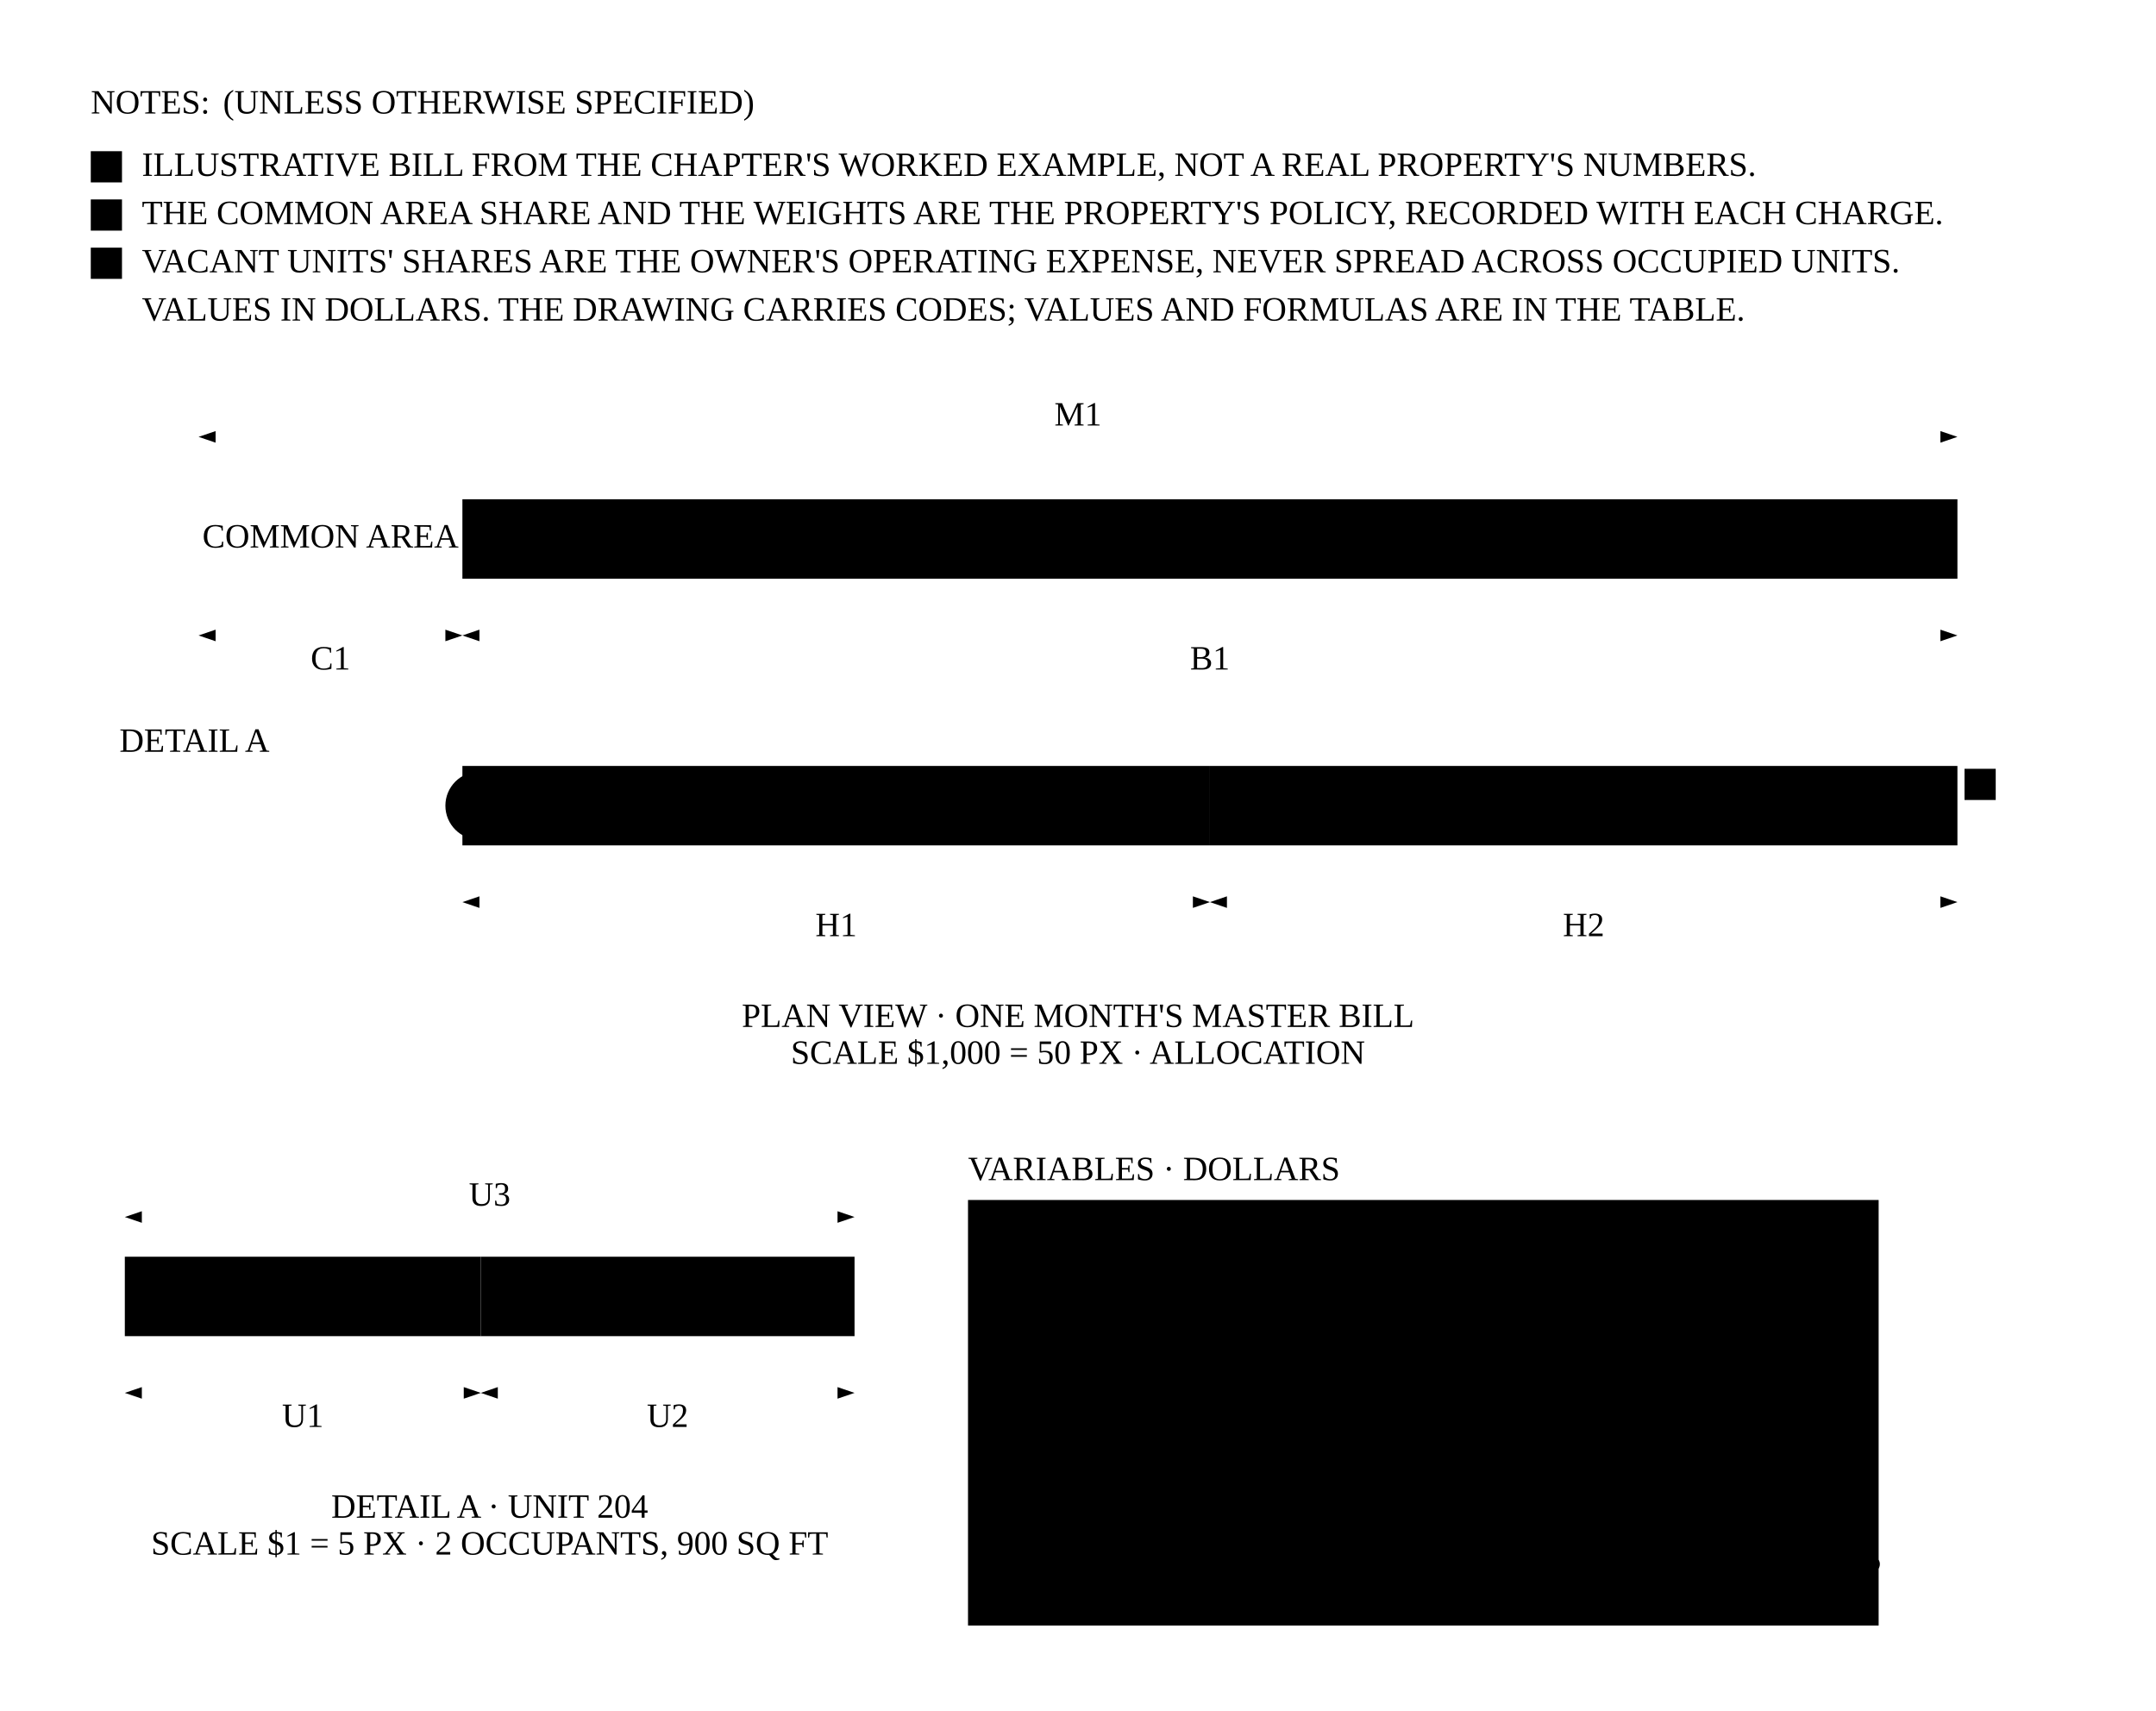
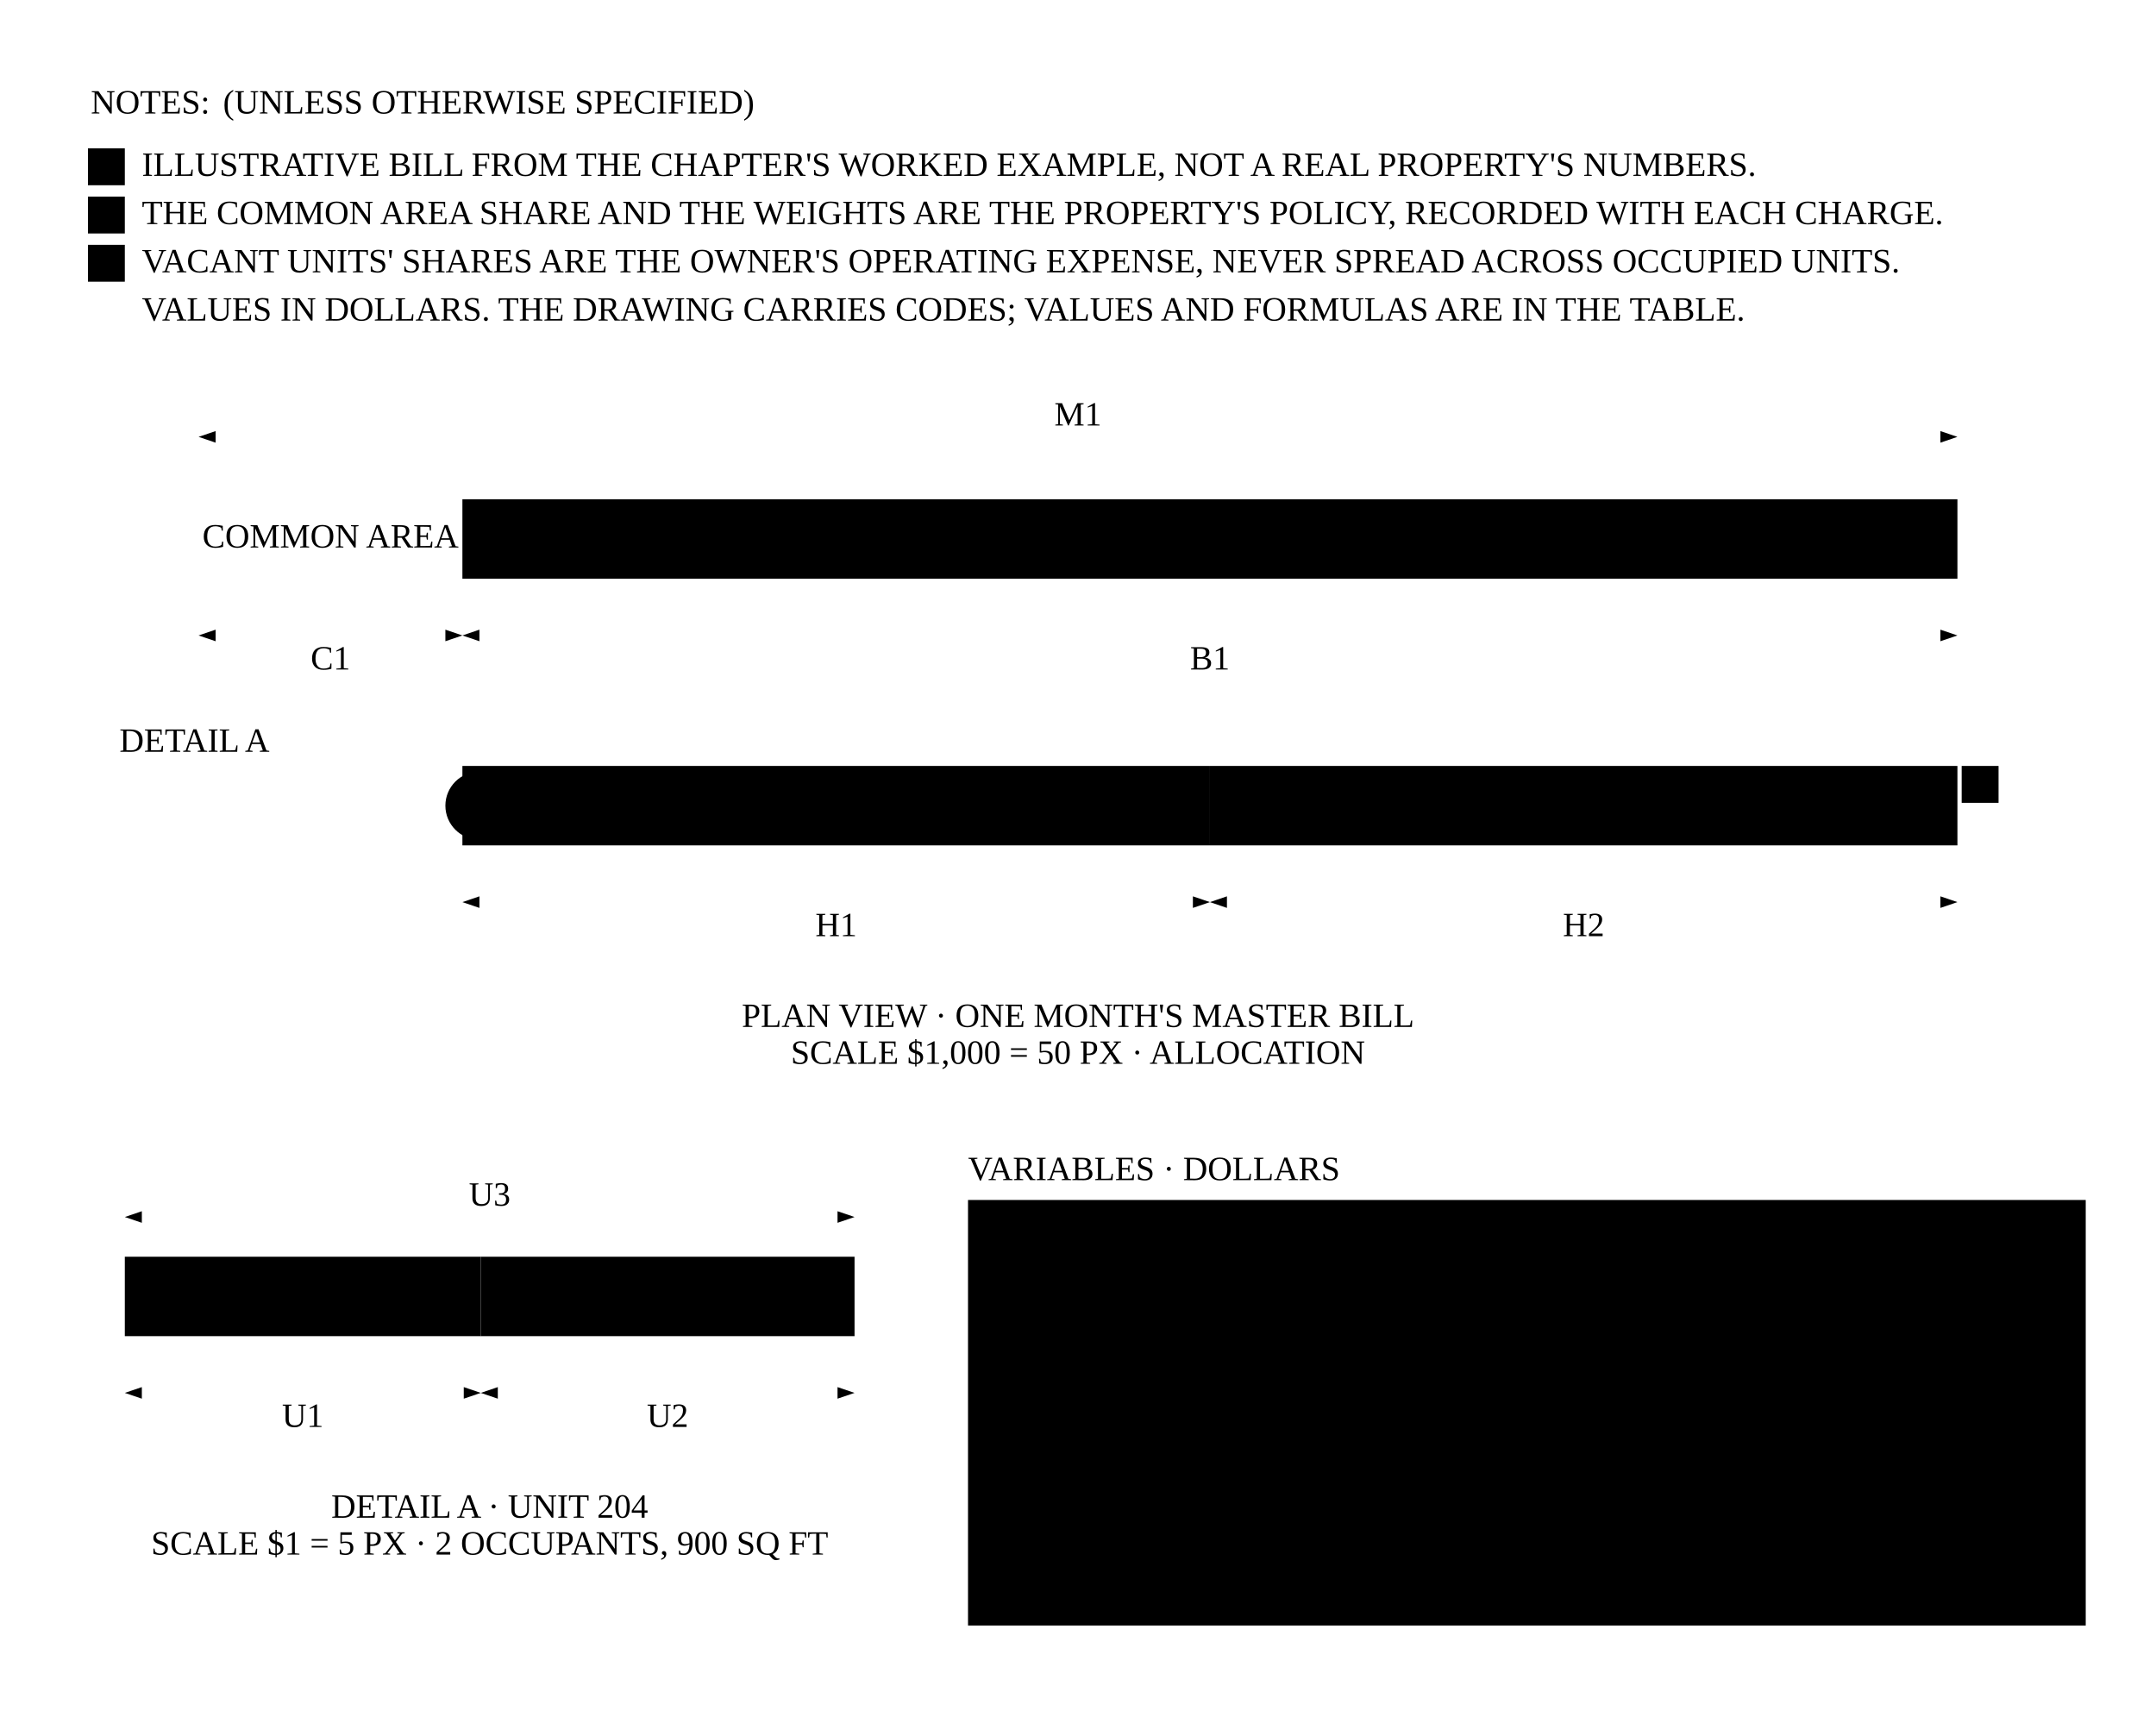
<svg xmlns="http://www.w3.org/2000/svg" class="dwg" viewBox="0 0 760 603">
  <defs>
    <marker id="pt-ru-ah" viewBox="0 0 10 10" refX="10" refY="5" markerWidth="6" markerHeight="6" markerUnits="userSpaceOnUse" orient="auto-start-reverse">
      <path class="ah ink" d="M0,1.6L10,5L0,8.4Z" />
    </marker>
    <marker id="pt-ru-ah-hl" viewBox="0 0 10 10" refX="10" refY="5" markerWidth="6" markerHeight="6" markerUnits="userSpaceOnUse" orient="auto-start-reverse">
      <path class="ah hl" d="M0,1.6L10,5L0,8.4Z" />
    </marker>
    <pattern id="pt-ru-hatch" width="5" height="5" patternUnits="userSpaceOnUse" patternTransform="rotate(45)">
      <path class="hatch-ln" d="M0,0V5" />
    </pattern>
  </defs>
  <text class="nth" x="32" y="40">NOTES:</text>
  <text class="nt" x="78.6" y="40">(UNLESS OTHERWISE SPECIFIED)</text>
-   <rect class="nb" x="32" y="53.3" width="11" height="11" />
-   <text class="nbt" x="37.5" y="61.5" text-anchor="middle">1</text>
+   <rect class="nb" x="31" y="52.3" width="13" height="13" />
+   <text class="nbt" x="37.5" y="62" text-anchor="middle">1</text>
  <text class="nt" x="50" y="62">ILLUSTRATIVE BILL FROM THE CHAPTER'S WORKED EXAMPLE, NOT A REAL PROPERTY'S NUMBERS.</text>
-   <rect class="nb" x="32" y="70.3" width="11" height="11" />
-   <text class="nbt" x="37.5" y="78.5" text-anchor="middle">2</text>
+   <rect class="nb" x="31" y="69.3" width="13" height="13" />
+   <text class="nbt" x="37.5" y="79" text-anchor="middle">2</text>
  <text class="nt" x="50" y="79">THE COMMON AREA SHARE AND THE WEIGHTS ARE THE PROPERTY'S POLICY, RECORDED WITH EACH CHARGE.</text>
-   <rect class="nb" x="32" y="87.3" width="11" height="11" />
-   <text class="nbt" x="37.5" y="95.5" text-anchor="middle">3</text>
+   <rect class="nb" x="31" y="86.3" width="13" height="13" />
+   <text class="nbt" x="37.5" y="96" text-anchor="middle">3</text>
  <text class="nt" x="50" y="96">VACANT UNITS' SHARES ARE THE OWNER'S OPERATING EXPENSE, NEVER SPREAD ACROSS OCCUPIED UNITS.</text>
  <text class="nt" x="50" y="113">VALUES IN DOLLARS. THE DRAWING CARRIES CODES; VALUES AND FORMULAS ARE IN THE TABLE.</text>
  <rect class="hatch" x="70" y="176" width="93" height="28" fill="url(#pt-ru-hatch)" />
  <rect class="obj" x="70" y="176" width="93" height="28" fill="none" />
  <rect class="obj fill-2" x="163" y="176" width="527" height="28" />
  <text class="sl ink" x="426.5" y="193" text-anchor="middle">BILLABLE TO UNITS</text>
  <text class="sl ink ko" x="116.5" y="193" text-anchor="middle">COMMON AREA</text>
  <path class="ext" d="M70,173L70,150" />
  <path class="ext" d="M690,173L690,150" />
  <path class="dim" d="M70,154L690,154" marker-start="url(#pt-ru-ah)" marker-end="url(#pt-ru-ah)" />
  <text class="dt" x="380" y="150" text-anchor="middle">M1</text>
  <path class="ext" d="M70,207L70,228" />
  <path class="ext" d="M163,207L163,228" />
  <path class="dim" d="M70,224L163,224" marker-start="url(#pt-ru-ah)" marker-end="url(#pt-ru-ah)" />
  <text class="dt" x="116.5" y="236" text-anchor="middle">C1</text>
  <path class="ext" d="M690,207L690,228" />
  <path class="dim" d="M163,224L690,224" marker-start="url(#pt-ru-ah)" marker-end="url(#pt-ru-ah)" />
  <text class="dt" x="426.5" y="236" text-anchor="middle">B1</text>
  <path class="phantom" d="M163,207L163,267" />
  <path class="phantom" d="M690,207L690,267" />
  <rect class="obj fill-2" x="163" y="270" width="263.5" height="28" />
  <rect class="obj fill-1" x="426.5" y="270" width="263.5" height="28" />
  <text class="sl ink" x="294.75" y="287" text-anchor="middle">BY OCCUPANTS</text>
  <text class="sl ink" x="558.25" y="287" text-anchor="middle">BY SQUARE FEET</text>
  <path class="ext" d="M163,301L163,322" />
  <path class="ext" d="M426.5,301L426.5,322" />
  <path class="dim" d="M163,318L426.5,318" marker-start="url(#pt-ru-ah)" marker-end="url(#pt-ru-ah)" />
  <text class="dt" x="294.75" y="330" text-anchor="middle">H1</text>
  <path class="ext" d="M690,301L690,322" />
  <path class="dim" d="M426.5,318L690,318" marker-start="url(#pt-ru-ah)" marker-end="url(#pt-ru-ah)" />
  <text class="dt" x="558.25" y="330" text-anchor="middle">H2</text>
  <circle class="detail" cx="169" cy="284" r="12" />
  <path class="leader" d="M157.55,280.4L99,262" />
  <text class="sl ink" x="95" y="265" text-anchor="end">DETAIL A</text>
-   <rect class="nb" x="692.5" y="271" width="11" height="11" />
-   <text class="nbt" x="698" y="279.2" text-anchor="middle">2</text>
+   <rect class="nb" x="691.5" y="270" width="13" height="13" />
+   <text class="nbt" x="698" y="279.7" text-anchor="middle">2</text>
  <text class="vt" x="380" y="362" text-anchor="middle">PLAN VIEW · ONE MONTH'S MASTER BILL</text>
  <text class="vs" x="380" y="375" text-anchor="middle">SCALE $1,000 = 50 PX · ALLOCATION</text>
  <rect class="obj fill-2" x="44" y="443" width="125.48" height="28" />
  <rect class="obj fill-1" x="169.48" y="443" width="131.75" height="28" />
  <text class="sl ink" x="106.74" y="460" text-anchor="middle">OCCUPANTS</text>
  <text class="sl ink" x="235.35" y="460" text-anchor="middle">AREA</text>
  <path class="ext" d="M44,440L44,425" />
  <path class="ext" d="M301.23,440L301.23,425" />
  <path class="dim hl" d="M44,429L301.23,429" marker-start="url(#pt-ru-ah-hl)" marker-end="url(#pt-ru-ah-hl)" />
  <text class="dt hl" x="172.61" y="425" text-anchor="middle">U3</text>
  <path class="ext" d="M44,474L44,495" />
  <path class="ext" d="M169.48,474L169.48,495" />
  <path class="dim" d="M44,491L169.48,491" marker-start="url(#pt-ru-ah)" marker-end="url(#pt-ru-ah)" />
  <text class="dt" x="106.74" y="503" text-anchor="middle">U1</text>
  <path class="ext" d="M301.23,474L301.23,495" />
  <path class="dim" d="M169.48,491L301.23,491" marker-start="url(#pt-ru-ah)" marker-end="url(#pt-ru-ah)" />
  <text class="dt" x="235.35" y="503" text-anchor="middle">U2</text>
  <text class="vt" x="172.61" y="535" text-anchor="middle">DETAIL A · UNIT 204</text>
  <text class="vs" x="172.61" y="548" text-anchor="middle">SCALE $1 = 5 PX · 2 OCCUPANTS, 900 SQ FT</text>
  <text class="vt" x="341.23" y="416">VARIABLES · DOLLARS</text>
-   <rect class="tbl" x="341.23" y="423" width="321" height="150" />
-   <path class="tbl" d="M341.23,438L662.23,438" />
-   <path class="tbl" d="M341.23,453L662.23,453" />
-   <path class="tbl" d="M341.23,468L662.23,468" />
-   <path class="tbl" d="M341.23,483L662.23,483" />
-   <path class="tbl" d="M341.23,498L662.23,498" />
-   <path class="tbl" d="M341.23,513L662.23,513" />
-   <path class="tbl" d="M341.23,528L662.23,528" />
-   <path class="tbl" d="M341.23,543L662.23,543" />
-   <path class="tbl" d="M341.23,558L662.23,558" />
-   <path class="tbl" d="M378.23,423L378.23,573" />
-   <path class="tbl" d="M527.23,423L527.23,573" />
-   <text class="th" x="347.23" y="433.2">CODE</text>
-   <text class="th" x="452.73" y="433.2" text-anchor="middle">VARIABLE</text>
-   <text class="th" x="594.73" y="433.2" text-anchor="middle">VALUE</text>
-   <text class="tc" x="347.23" y="448.7">M1</text>
-   <text class="tc" x="452.73" y="448.7" text-anchor="middle">master bill, water and sewer</text>
-   <text class="tc" x="594.73" y="448.7" text-anchor="middle">12,400.00</text>
-   <text class="tc" x="347.23" y="463.7">P1</text>
-   <text class="tc" x="452.73" y="463.7" text-anchor="middle">common area share, policy</text>
-   <text class="tc" x="594.73" y="463.7" text-anchor="middle">15%</text>
-   <text class="tc" x="347.23" y="478.7">C1</text>
-   <text class="tc" x="452.73" y="478.7" text-anchor="middle">common area</text>
-   <text class="tc" x="594.73" y="478.7" text-anchor="middle">M1 × P1 = 1,860.00</text>
-   <text class="tc" x="347.23" y="493.7">B1</text>
-   <text class="tc" x="452.73" y="493.7" text-anchor="middle">billable to units</text>
-   <text class="tc" x="594.73" y="493.7" text-anchor="middle">M1 − C1 = 10,540.00</text>
-   <text class="tc" x="347.23" y="508.7">H1</text>
-   <text class="tc" x="452.73" y="508.7" text-anchor="middle">half weighted by occupants</text>
-   <text class="tc" x="594.73" y="508.7" text-anchor="middle">B1 × 0.5 = 5,270.00</text>
-   <text class="tc" x="347.23" y="523.7">H2</text>
-   <text class="tc" x="452.73" y="523.7" text-anchor="middle">half weighted by area</text>
-   <text class="tc" x="594.73" y="523.7" text-anchor="middle">B1 × 0.5 = 5,270.00</text>
-   <text class="tc" x="347.23" y="538.7">U1</text>
-   <text class="tc" x="452.73" y="538.7" text-anchor="middle">unit 204 by occupants</text>
-   <text class="tc" x="594.73" y="538.7" text-anchor="middle">H1 × 2 ÷ 420 = 25.10</text>
-   <text class="tc" x="347.23" y="553.7">U2</text>
-   <text class="tc" x="452.73" y="553.7" text-anchor="middle">unit 204 by area</text>
-   <text class="tc" x="594.73" y="553.7" text-anchor="middle">H2 × 900 ÷ 180,000 = 26.35</text>
-   <text class="tc" x="347.23" y="568.7">U3</text>
-   <text class="tc" x="452.73" y="568.7" text-anchor="middle">unit 204 charge</text>
-   <text class="tc" x="594.73" y="568.7" text-anchor="middle">U1 + U2 = 51.45</text>
+   <rect class="tbl" x="341.23" y="423" width="394" height="150" />
+   <path class="tbl" d="M341.23,438L735.23,438" />
+   <path class="tbl" d="M341.23,453L735.23,453" />
+   <path class="tbl" d="M341.23,468L735.23,468" />
+   <path class="tbl" d="M341.23,483L735.23,483" />
+   <path class="tbl" d="M341.23,498L735.23,498" />
+   <path class="tbl" d="M341.23,513L735.23,513" />
+   <path class="tbl" d="M341.23,528L735.23,528" />
+   <path class="tbl" d="M341.23,543L735.23,543" />
+   <path class="tbl" d="M341.23,558L735.23,558" />
+   <path class="tbl" d="M383.23,423L383.23,573" />
+   <path class="tbl" d="M565.23,423L565.23,573" />
+   <text class="th" x="347.23" y="433.7">CODE</text>
+   <text class="th" x="474.23" y="433.7" text-anchor="middle">VARIABLE</text>
+   <text class="th" x="650.23" y="433.7" text-anchor="middle">VALUE</text>
+   <text class="tc" x="347.23" y="449">M1</text>
+   <text class="tc" x="474.23" y="449" text-anchor="middle">master bill, water and sewer</text>
+   <text class="tc" x="650.23" y="449" text-anchor="middle">12,400.00</text>
+   <text class="tc" x="347.23" y="464">P1</text>
+   <text class="tc" x="474.23" y="464" text-anchor="middle">common area share, policy</text>
+   <text class="tc" x="650.23" y="464" text-anchor="middle">15%</text>
+   <text class="tc" x="347.23" y="479">C1</text>
+   <text class="tc" x="474.23" y="479" text-anchor="middle">common area</text>
+   <text class="tc" x="650.23" y="479" text-anchor="middle">M1 × P1 = 1,860.00</text>
+   <text class="tc" x="347.23" y="494">B1</text>
+   <text class="tc" x="474.23" y="494" text-anchor="middle">billable to units</text>
+   <text class="tc" x="650.23" y="494" text-anchor="middle">M1 − C1 = 10,540.00</text>
+   <text class="tc" x="347.23" y="509">H1</text>
+   <text class="tc" x="474.23" y="509" text-anchor="middle">half weighted by occupants</text>
+   <text class="tc" x="650.23" y="509" text-anchor="middle">B1 × 0.5 = 5,270.00</text>
+   <text class="tc" x="347.23" y="524">H2</text>
+   <text class="tc" x="474.23" y="524" text-anchor="middle">half weighted by area</text>
+   <text class="tc" x="650.23" y="524" text-anchor="middle">B1 × 0.5 = 5,270.00</text>
+   <text class="tc" x="347.23" y="539">U1</text>
+   <text class="tc" x="474.23" y="539" text-anchor="middle">unit 204 by occupants</text>
+   <text class="tc" x="650.23" y="539" text-anchor="middle">H1 × 2 ÷ 420 = 25.10</text>
+   <text class="tc" x="347.23" y="554">U2</text>
+   <text class="tc" x="474.23" y="554" text-anchor="middle">unit 204 by area</text>
+   <text class="tc" x="650.23" y="554" text-anchor="middle">H2 × 900 ÷ 180,000 = 26.35</text>
+   <text class="tc" x="347.23" y="569">U3</text>
+   <text class="tc" x="474.23" y="569" text-anchor="middle">unit 204 charge</text>
+   <text class="tc" x="650.23" y="569" text-anchor="middle">U1 + U2 = 51.45</text>
</svg>
